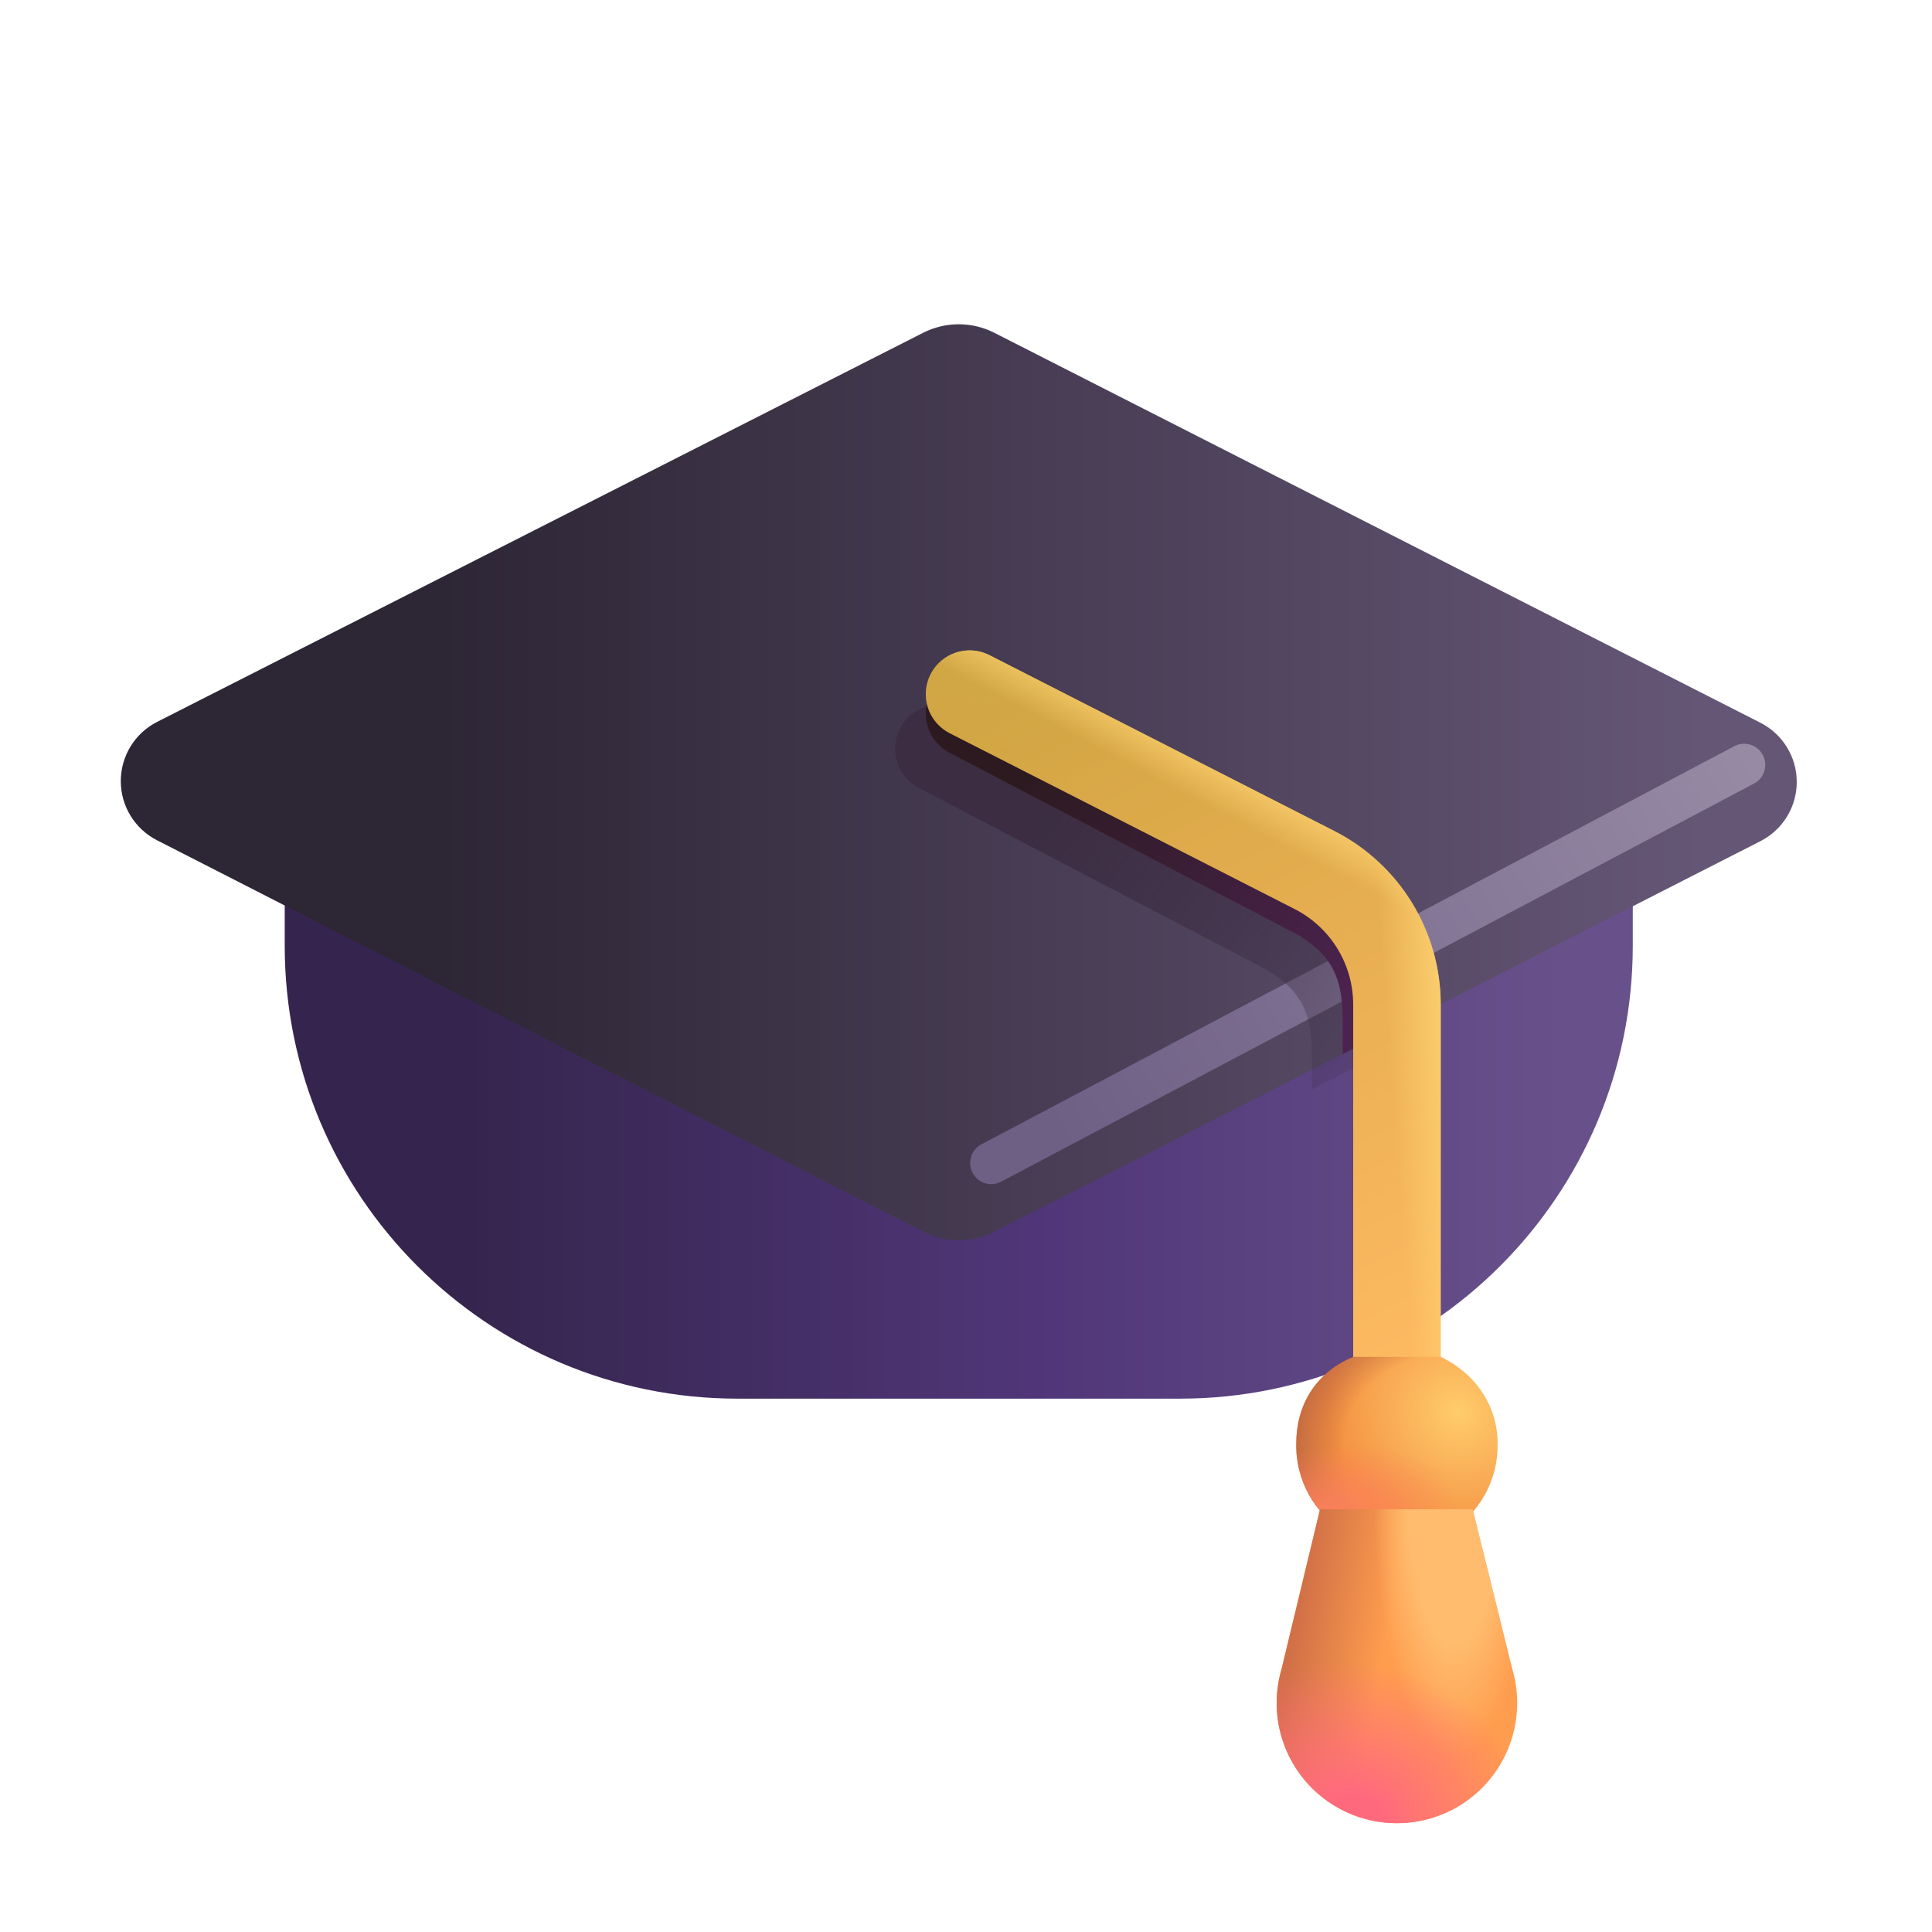
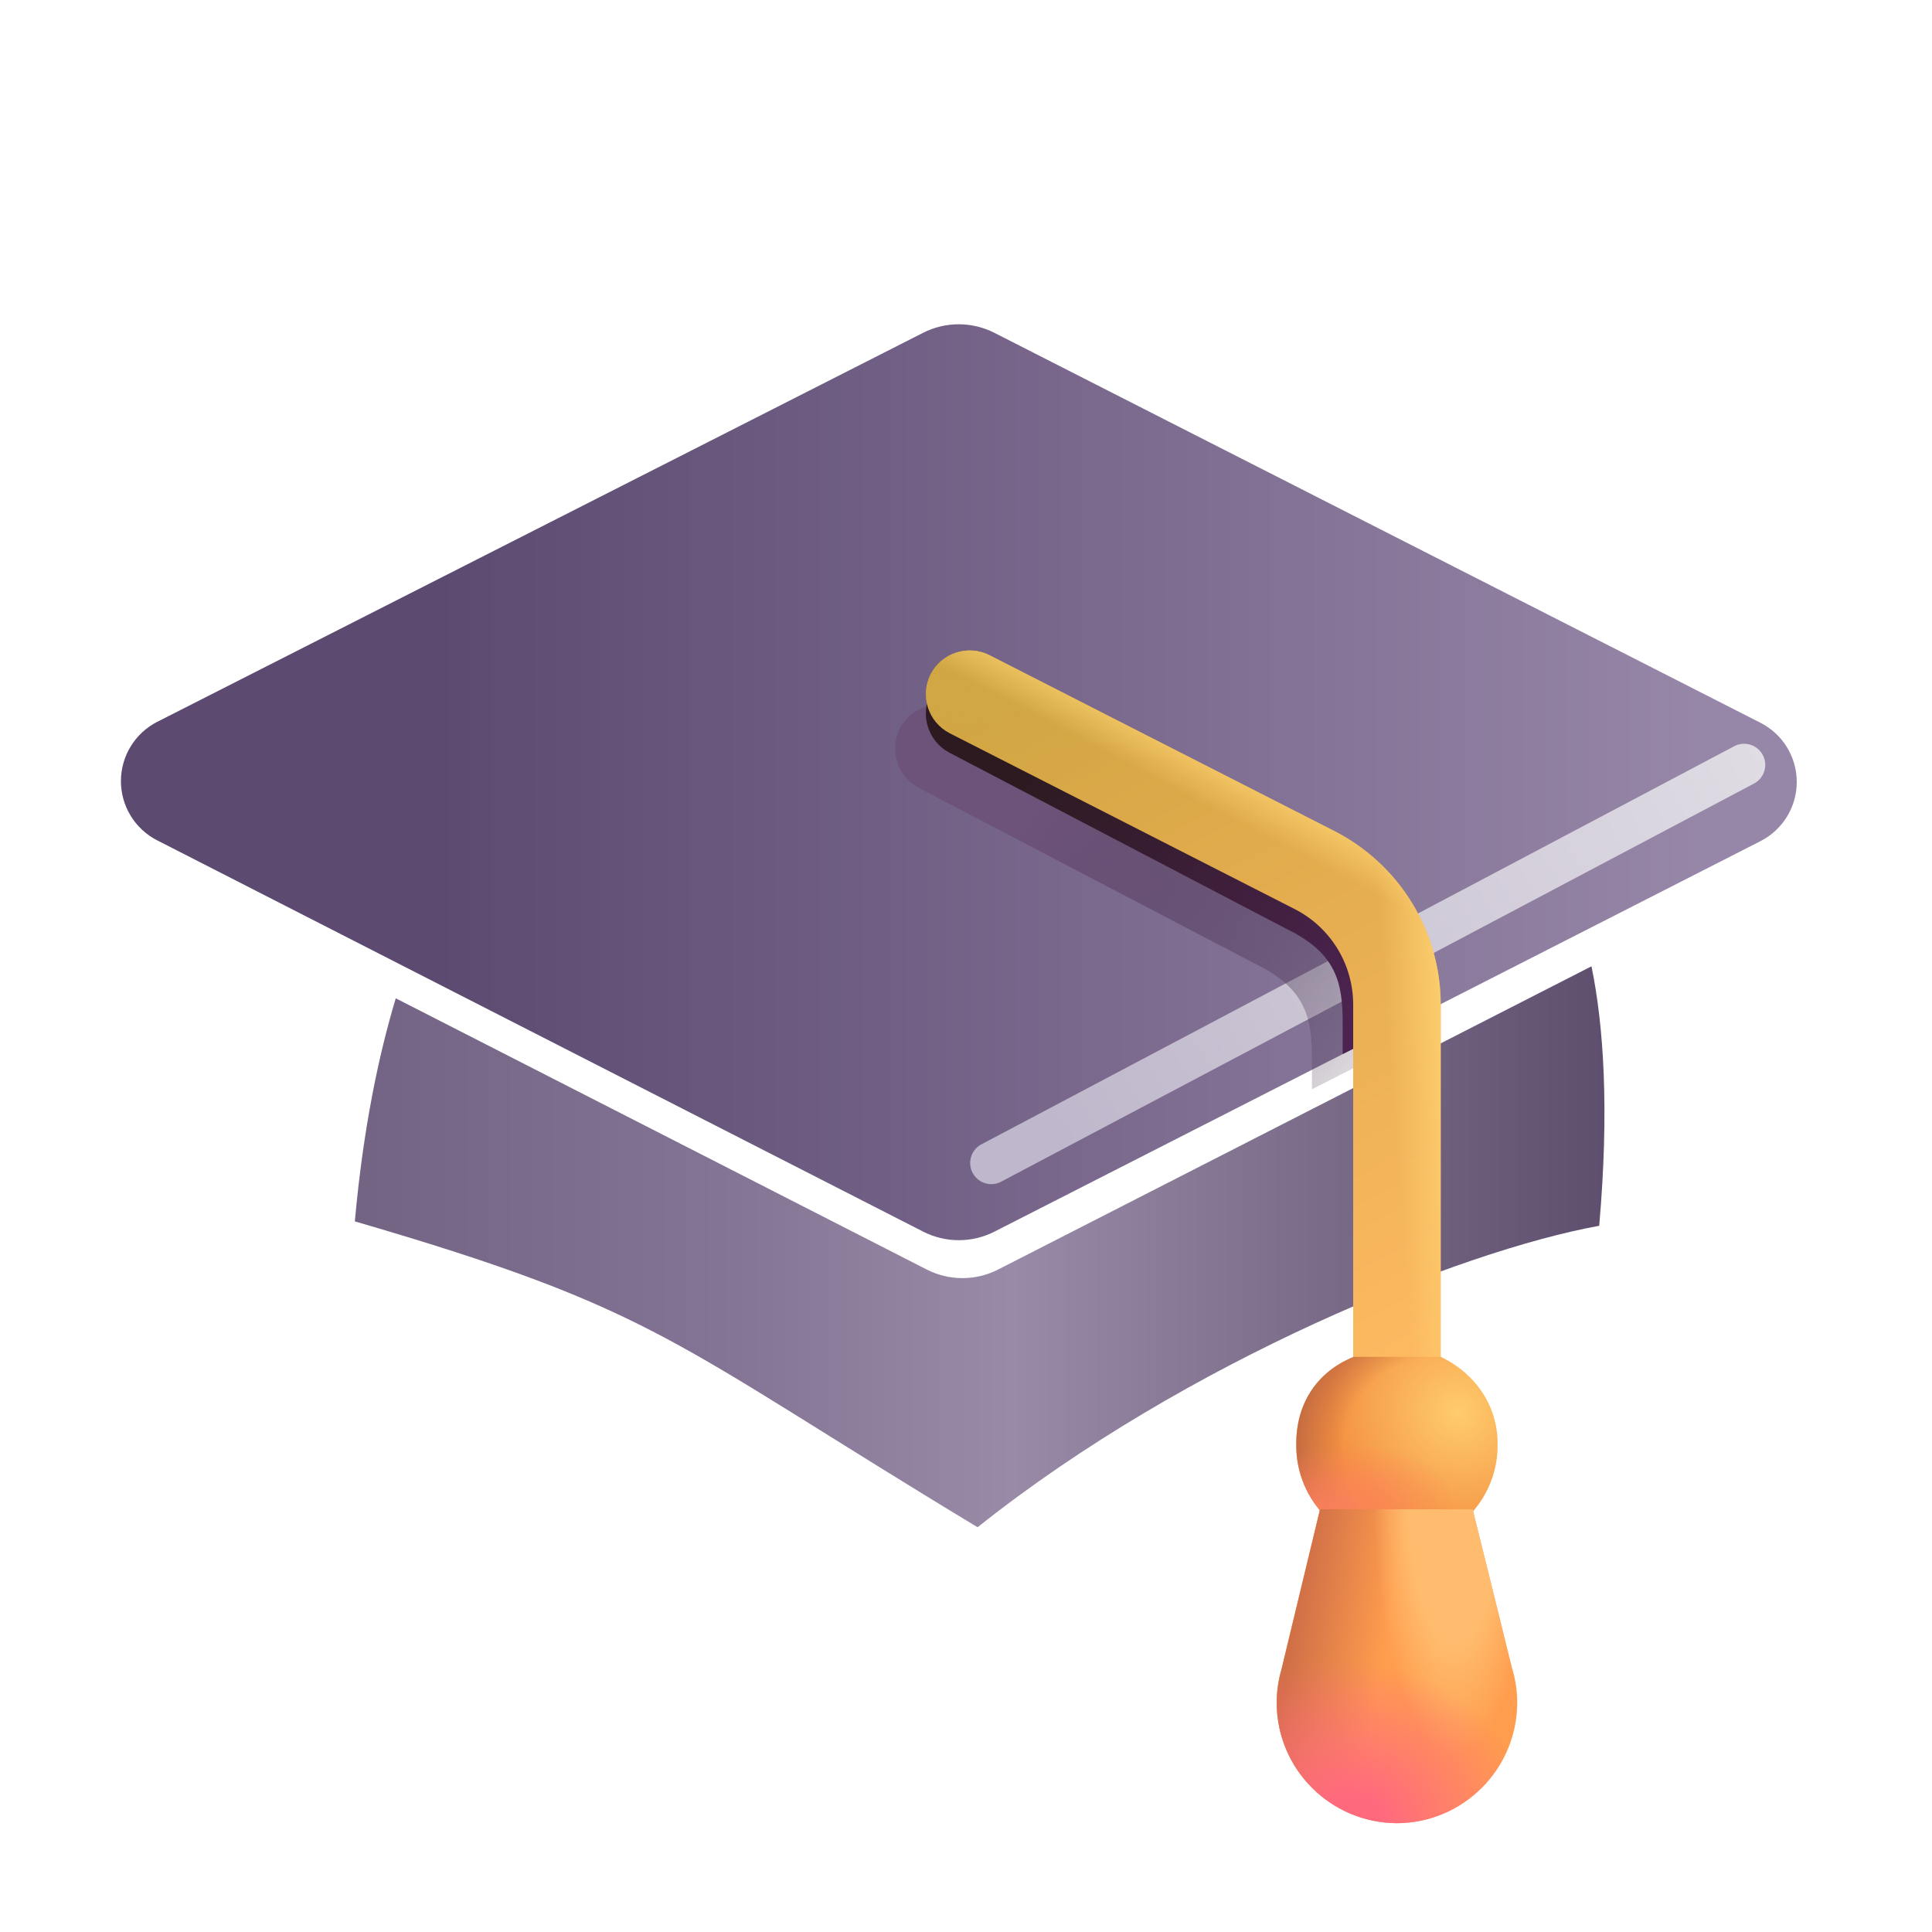
<svg xmlns="http://www.w3.org/2000/svg" viewBox="0 0 32 32" fill-rule="evenodd" clip-rule="evenodd" stroke-linecap="round">
-   <path d="M4.716 14.013h22.328v1.653a7.5 7.5 0 01-7.5 7.5h-7.328a7.5 7.5 0 01-7.5-7.5v-1.653z" fill="url(#a)" fill-rule="nonzero" />
-   <path d="M15.289 20.399L2.6 13.917a1.1 1.1 0 01.002-1.96L15.29 5.512a1.303 1.303 0 011.179 0l12.689 6.459a1.1 1.1 0 01.001 1.961L16.471 20.4a1.3 1.3 0 01-1.182-.001z" fill="url(#b)" fill-rule="nonzero" />
-   <path d="M16.419 19.263l12.469-6.594" fill="none" stroke="url(#c)" stroke-width="0.7px" />
-   <path d="M23.137 17.325l-1.407.717v-.5c0-.667-.087-1.168-.945-1.581l-5.573-2.914a.734.734 0 01-.309-.975.698.698 0 01.951-.316l5.574 2.913a3.23 3.23 0 011.709 2.656z" fill="url(#d)" fill-rule="nonzero" />
-   <path d="M23.646 16.742l-1.407.717v-.5c0-.667-.087-1.168-.945-1.581l-5.574-2.914a.733.733 0 01-.308-.975.7.7 0 01.951-.317l5.573 2.914a3.228 3.228 0 011.71 2.656z" fill="url(#e)" fill-rule="nonzero" />
-   <path d="M15.414 11.168a.725.725 0 01.975-.316l5.714 2.913a3.226 3.226 0 011.76 2.873v5.844a.726.726 0 01-1.45 0v-5.844c0-.667-.375-1.278-.969-1.581l-5.714-2.913a.725.725 0 01-.316-.976z" fill="url(#f)" />
-   <path d="M15.414 11.168a.725.725 0 01.975-.316l5.714 2.913a3.226 3.226 0 011.76 2.873v5.844a.726.726 0 01-1.45 0v-5.844c0-.667-.375-1.278-.969-1.581l-5.714-2.913a.725.725 0 01-.316-.976z" fill="url(#g)" />
-   <path d="M15.414 11.168a.725.725 0 01.975-.316l5.714 2.913a3.226 3.226 0 011.76 2.873v5.844a.726.726 0 01-1.45 0v-5.844c0-.667-.375-1.278-.969-1.581l-5.714-2.913a.725.725 0 01-.316-.976z" fill="url(#h)" />
-   <path d="M15.414 11.168a.725.725 0 01.975-.316l5.714 2.913a3.226 3.226 0 011.76 2.873v5.844a.726.726 0 01-1.45 0v-5.844c0-.667-.375-1.278-.969-1.581l-5.714-2.913a.725.725 0 01-.316-.976z" fill="url(#i)" />
-   <path d="M22.419 22.474c-.649.266-.949.823-.949 1.43a1.668 1.668 0 103.335 0c0-.607-.355-1.149-.941-1.43h-1.445z" fill="url(#j)" fill-rule="nonzero" />
-   <path d="M22.419 22.474c-.649.266-.949.823-.949 1.43a1.668 1.668 0 103.335 0c0-.607-.355-1.149-.941-1.43h-1.445z" fill="url(#k)" fill-rule="nonzero" />
-   <path d="M22.419 22.474c-.649.266-.949.823-.949 1.43a1.668 1.668 0 103.335 0c0-.607-.355-1.149-.941-1.43h-1.445z" fill="url(#l)" fill-rule="nonzero" />
-   <path d="M21.226 27.647l.638-2.649h2.527l.652 2.626a1.992 1.992 0 11-3.817.023z" fill="rgb(255,157,78)" fill-rule="nonzero" />
-   <path d="M21.226 27.647l.638-2.649h2.527l.652 2.626a1.992 1.992 0 11-3.817.023z" fill="url(#m)" fill-rule="nonzero" />
-   <path d="M21.226 27.647l.638-2.649h2.527l.652 2.626a1.992 1.992 0 11-3.817.023z" fill="url(#n)" fill-rule="nonzero" />
-   <path d="M21.226 27.647l.638-2.649h2.527l.652 2.626a1.992 1.992 0 11-3.817.023z" fill="url(#o)" fill-rule="nonzero" />
+   <path d="M15.289 20.399L2.6 13.917a1.102 1.102 0 01.002-1.96L15.29 5.512c.37-.188.809-.188 1.179 0l12.689 6.459a1.1 1.1 0 01.001 1.961L16.471 20.4a1.3 1.3 0 01-1.182-.001z" fill="url(#a)" fill-rule="nonzero" />
+   <path d="M26.3 15.377c.204.995.295 2.379.128 4.298-2.286.413-6.83 2.232-10.296 4.993-5.081-3.068-5.266-3.597-10.315-5.066.141-1.558.398-2.763.678-3.695l8.794 4.492a1.3 1.3 0 001.182.001l9.829-5.023z" transform="translate(.06 .628)" fill="url(#b)" />
+   <path d="M16.419 19.263l12.469-6.594" fill="none" stroke="url(#c)" stroke-width=".7" />
+   <path d="M23.137 17.325l-1.407.717v-.5c0-.667-.087-1.168-.945-1.581l-5.573-2.914a.737.737 0 01-.309-.975.699.699 0 01.951-.316l5.574 2.913a3.233 3.233 0 011.709 2.656z" fill="url(#d)" fill-rule="nonzero" />
+   <path d="M23.646 16.742l-1.407.717v-.5c0-.667-.087-1.168-.945-1.581l-5.574-2.914a.736.736 0 01-.308-.975.701.701 0 01.951-.317l5.573 2.914a3.229 3.229 0 011.71 2.656z" fill="url(#e)" fill-rule="nonzero" />
+   <path d="M15.414 11.168a.728.728 0 01.975-.316l5.714 2.913a3.23 3.23 0 011.76 2.873v5.844a.73.73 0 01-.725.688.73.73 0 01-.725-.688v-5.844c0-.667-.375-1.278-.969-1.581l-5.714-2.913a.728.728 0 01-.316-.976z" fill="url(#f)" />
+   <path d="M15.414 11.168a.728.728 0 01.975-.316l5.714 2.913a3.23 3.23 0 011.76 2.873v5.844a.73.73 0 01-.725.688.73.73 0 01-.725-.688v-5.844c0-.667-.375-1.278-.969-1.581l-5.714-2.913a.728.728 0 01-.316-.976z" fill="url(#g)" />
+   <path d="M15.414 11.168a.728.728 0 01.975-.316l5.714 2.913a3.23 3.23 0 011.76 2.873v5.844a.73.73 0 01-.725.688.73.73 0 01-.725-.688v-5.844c0-.667-.375-1.278-.969-1.581l-5.714-2.913a.728.728 0 01-.316-.976z" fill="url(#h)" />
+   <path d="M15.414 11.168a.728.728 0 01.975-.316l5.714 2.913a3.23 3.23 0 011.76 2.873v5.844a.73.73 0 01-.725.688.73.73 0 01-.725-.688v-5.844c0-.667-.375-1.278-.969-1.581l-5.714-2.913a.728.728 0 01-.316-.976z" fill="url(#i)" />
+   <path d="M22.419 22.474c-.649.266-.949.823-.949 1.43v.041c0 .915.752 1.668 1.668 1.668.915 0 1.667-.753 1.667-1.668v-.041c0-.607-.355-1.149-.941-1.43h-1.445z" fill="url(#j)" fill-rule="nonzero" />
+   <path d="M22.419 22.474c-.649.266-.949.823-.949 1.43v.041c0 .915.752 1.668 1.668 1.668.915 0 1.667-.753 1.667-1.668v-.041c0-.607-.355-1.149-.941-1.43h-1.445z" fill="url(#k)" fill-rule="nonzero" />
+   <path d="M22.419 22.474c-.649.266-.949.823-.949 1.43v.041c0 .915.752 1.668 1.668 1.668.915 0 1.667-.753 1.667-1.668v-.041c0-.607-.355-1.149-.941-1.43h-1.445z" fill="url(#l)" fill-rule="nonzero" />
+   <path d="M21.226 27.647l.638-2.649h2.527l.652 2.626c.058.189.087.385.087.582a2.001 2.001 0 01-1.992 1.992 2.001 2.001 0 01-1.992-1.992c0-.189.027-.377.08-.559z" fill="#FF9D4E" fill-rule="nonzero" />
+   <path d="M21.226 27.647l.638-2.649h2.527l.652 2.626c.058.189.087.385.087.582a2.001 2.001 0 01-1.992 1.992 2.001 2.001 0 01-1.992-1.992c0-.189.027-.377.08-.559z" fill="url(#m)" fill-rule="nonzero" />
+   <path d="M21.226 27.647l.638-2.649h2.527l.652 2.626c.058.189.087.385.087.582a2.001 2.001 0 01-1.992 1.992 2.001 2.001 0 01-1.992-1.992c0-.189.027-.377.08-.559z" fill="url(#n)" fill-rule="nonzero" />
+   <path d="M21.226 27.647l.638-2.649h2.527l.652 2.626c.058.189.087.385.087.582a2.001 2.001 0 01-1.992 1.992 2.001 2.001 0 01-1.992-1.992c0-.189.027-.377.08-.559z" fill="url(#o)" fill-rule="nonzero" />
  <defs>
-     <linearGradient id="a" x1="0" y1="0" x2="1" y2="0" gradientUnits="userSpaceOnUse" gradientTransform="matrix(-20 0 0 -20 25.95 18.59)">
-       <stop offset="0" stop-color="rgb(104,81,139)" />
-       <stop offset="0" stop-color="rgb(104,81,139)" />
-       <stop offset=".44" stop-color="rgb(80,54,120)" />
-       <stop offset=".91" stop-color="rgb(53,37,78)" />
-       <stop offset="1" stop-color="rgb(53,37,78)" />
+     <linearGradient id="a" x1="0" y1="0" x2="1" y2="0" gradientUnits="userSpaceOnUse" gradientTransform="rotate(-180 14.096 6.478) scale(20.9296)">
+       <stop offset="0" stop-color="#9686A7" />
+       <stop offset="1" stop-color="#5C4A71" />
    </linearGradient>
-     <linearGradient id="b" x1="0" y1="0" x2="1" y2="0" gradientUnits="userSpaceOnUse" gradientTransform="rotate(180 14.096 6.478) scale(20.9296)">
-       <stop offset="0" stop-color="rgb(101,86,118)" />
-       <stop offset="1" stop-color="rgb(45,38,53)" />
+     <linearGradient id="b" x1="0" y1="0" x2="1" y2="0" gradientUnits="userSpaceOnUse" gradientTransform="rotate(-179.363 13.33 8.09) scale(21.84185)">
+       <stop offset="0" stop-color="#5D4E6D" />
+       <stop offset=".45" stop-color="#998BA7" />
+       <stop offset=".67" stop-color="#837394" />
+       <stop offset="1" stop-color="#706080" />
    </linearGradient>
    <linearGradient id="c" x1="0" y1="0" x2="1" y2="0" gradientUnits="userSpaceOnUse" gradientTransform="matrix(12.1875 -7 7 12.1875 17.762 19.263)">
-       <stop offset="0" stop-color="rgb(110,95,133)" />
-       <stop offset="1" stop-color="rgb(154,141,167)" />
+       <stop offset="0" stop-color="#BFB7CB" />
+       <stop offset="1" stop-color="#E1DEE5" />
    </linearGradient>
-     <linearGradient id="d" x1="0" y1="0" x2="1" y2="0" gradientUnits="userSpaceOnUse" gradientTransform="scale(8.2876) rotate(39.289 -1.18 3.745)">
-       <stop offset="0" stop-color="rgb(60,45,66)" />
-       <stop offset="1" stop-color="rgb(61,44,67)" stop-opacity="0" />
+     <linearGradient id="d" x1="0" y1="0" x2="1" y2="0" gradientUnits="userSpaceOnUse" gradientTransform="rotate(39.289 -9.78 31.037) scale(8.2876)">
+       <stop offset="0" stop-color="#6D5279" />
+       <stop offset="1" stop-color="#3D2C43" stop-opacity="0" />
    </linearGradient>
-     <linearGradient id="e" x1="0" y1="0" x2="1" y2="0" gradientUnits="userSpaceOnUse" gradientTransform="scale(6.7335) rotate(41.489 -1.222 4.282)">
-       <stop offset="0" stop-color="rgb(44,26,32)" />
-       <stop offset="1" stop-color="rgb(76,35,80)" />
+     <linearGradient id="e" x1="0" y1="0" x2="1" y2="0" gradientUnits="userSpaceOnUse" gradientTransform="rotate(41.489 -8.228 28.833) scale(6.7335)">
+       <stop offset="0" stop-color="#2C1A20" />
+       <stop offset="1" stop-color="#4C2350" />
    </linearGradient>
-     <linearGradient id="f" x1="0" y1="0" x2="1" y2="0" gradientUnits="userSpaceOnUse" gradientTransform="scale(13.4227) rotate(62.85 -.044 1.472)">
-       <stop offset="0" stop-color="rgb(211,165,67)" />
-       <stop offset="1" stop-color="rgb(255,186,98)" />
+     <linearGradient id="f" x1="0" y1="0" x2="1" y2="0" gradientUnits="userSpaceOnUse" gradientTransform="rotate(62.85 -.59 19.758) scale(13.42268)">
+       <stop offset="0" stop-color="#D3A543" />
+       <stop offset="1" stop-color="#FFBA62" />
    </linearGradient>
    <linearGradient id="h" x1="0" y1="0" x2="1" y2="0" gradientUnits="userSpaceOnUse" gradientTransform="matrix(-1.1971 .0898 -.0898 -1.1971 24.273 18.215)">
-       <stop offset="0" stop-color="rgb(255,213,116)" />
-       <stop offset="1" stop-color="rgb(255,213,116)" stop-opacity="0" />
+       <stop offset="0" stop-color="#FFD574" />
+       <stop offset="1" stop-color="#FFD574" stop-opacity="0" />
    </linearGradient>
    <linearGradient id="i" x1="0" y1="0" x2="1" y2="0" gradientUnits="userSpaceOnUse" gradientTransform="rotate(117.714 7.02 13.334) scale(.9973)">
-       <stop offset="0" stop-color="rgb(255,213,116)" />
-       <stop offset="1" stop-color="rgb(255,213,116)" stop-opacity="0" />
+       <stop offset="0" stop-color="#FFD574" />
+       <stop offset="1" stop-color="#FFD574" stop-opacity="0" />
    </linearGradient>
-     <linearGradient id="m" x1="0" y1="0" x2="1" y2="0" gradientUnits="userSpaceOnUse" gradientTransform="rotate(9.256 -159.722 145.59) scale(1.5361)">
-       <stop offset="0" stop-color="rgb(209,112,71)" />
-       <stop offset="1" stop-color="rgb(209,112,71)" stop-opacity="0" />
+     <linearGradient id="m" x1="0" y1="0" x2="1" y2="0" gradientUnits="userSpaceOnUse" gradientTransform="rotate(9.256 -159.723 145.59) scale(1.5361)">
+       <stop offset="0" stop-color="#D17047" />
+       <stop offset="1" stop-color="#D17047" stop-opacity="0" />
    </linearGradient>
    <radialGradient id="g" cx="0" cy="0" r="1" gradientUnits="userSpaceOnUse" gradientTransform="matrix(3.47163 1.76574 -1.10075 2.16418 15.684 10.463)">
-       <stop offset="0" stop-color="rgb(208,167,69)" />
-       <stop offset="1" stop-color="rgb(208,167,69)" stop-opacity="0" />
+       <stop offset="0" stop-color="#D0A745" />
+       <stop offset="1" stop-color="#D0A745" stop-opacity="0" />
    </radialGradient>
    <radialGradient id="j" cx="0" cy="0" r="1" gradientUnits="userSpaceOnUse" gradientTransform="matrix(-1.5263 1.40661 -1.51482 -1.64372 24.154 23.392)">
-       <stop offset="0" stop-color="rgb(255,204,108)" />
-       <stop offset="1" stop-color="rgb(244,144,65)" />
+       <stop offset="0" stop-color="#FFCC6C" />
+       <stop offset="1" stop-color="#F49041" />
    </radialGradient>
    <radialGradient id="k" cx="0" cy="0" r="1" gradientUnits="userSpaceOnUse" gradientTransform="matrix(-3.44037 -1.42864 1.14909 -2.76717 24.44 24.29)">
-       <stop offset="0" stop-color="rgb(178,93,65)" stop-opacity="0" />
-       <stop offset=".6" stop-color="rgb(178,93,65)" stop-opacity="0" />
-       <stop offset=".91" stop-color="rgb(178,93,65)" />
-       <stop offset="1" stop-color="rgb(178,93,65)" />
+       <stop offset="0" stop-color="#B25D41" stop-opacity="0" />
+       <stop offset=".6" stop-color="#B25D41" stop-opacity="0" />
+       <stop offset=".91" stop-color="#B25D41" />
+       <stop offset="1" stop-color="#B25D41" />
    </radialGradient>
    <radialGradient id="l" cx="0" cy="0" r="1" gradientUnits="userSpaceOnUse" gradientTransform="matrix(2.24498 -.34987 .17007 1.09131 21.845 25.076)">
-       <stop offset="0" stop-color="rgb(253,128,94)" />
-       <stop offset="1" stop-color="rgb(253,128,94)" stop-opacity="0" />
+       <stop offset="0" stop-color="#FD805E" />
+       <stop offset="1" stop-color="#FD805E" stop-opacity="0" />
    </radialGradient>
    <radialGradient id="n" cx="0" cy="0" r="1" gradientUnits="userSpaceOnUse" gradientTransform="matrix(0 4.37335 -1.34116 0 24.09 24.727)">
-       <stop offset="0" stop-color="rgb(255,188,110)" />
-       <stop offset=".57" stop-color="rgb(255,188,110)" />
-       <stop offset="1" stop-color="rgb(255,188,110)" stop-opacity="0" />
+       <stop offset="0" stop-color="#FFBC6E" />
+       <stop offset=".57" stop-color="#FFBC6E" />
+       <stop offset="1" stop-color="#FFBC6E" stop-opacity="0" />
    </radialGradient>
    <radialGradient id="o" cx="0" cy="0" r="1" gradientUnits="userSpaceOnUse" gradientTransform="matrix(.58311 -2.60156 3.00404 .67332 22.4 30.2)">
-       <stop offset="0" stop-color="rgb(255,105,126)" />
-       <stop offset=".17" stop-color="rgb(255,105,126)" />
-       <stop offset="1" stop-color="rgb(255,105,126)" stop-opacity="0" />
+       <stop offset="0" stop-color="#FF697E" />
+       <stop offset=".17" stop-color="#FF697E" />
+       <stop offset="1" stop-color="#FF697E" stop-opacity="0" />
    </radialGradient>
  </defs>
</svg>
